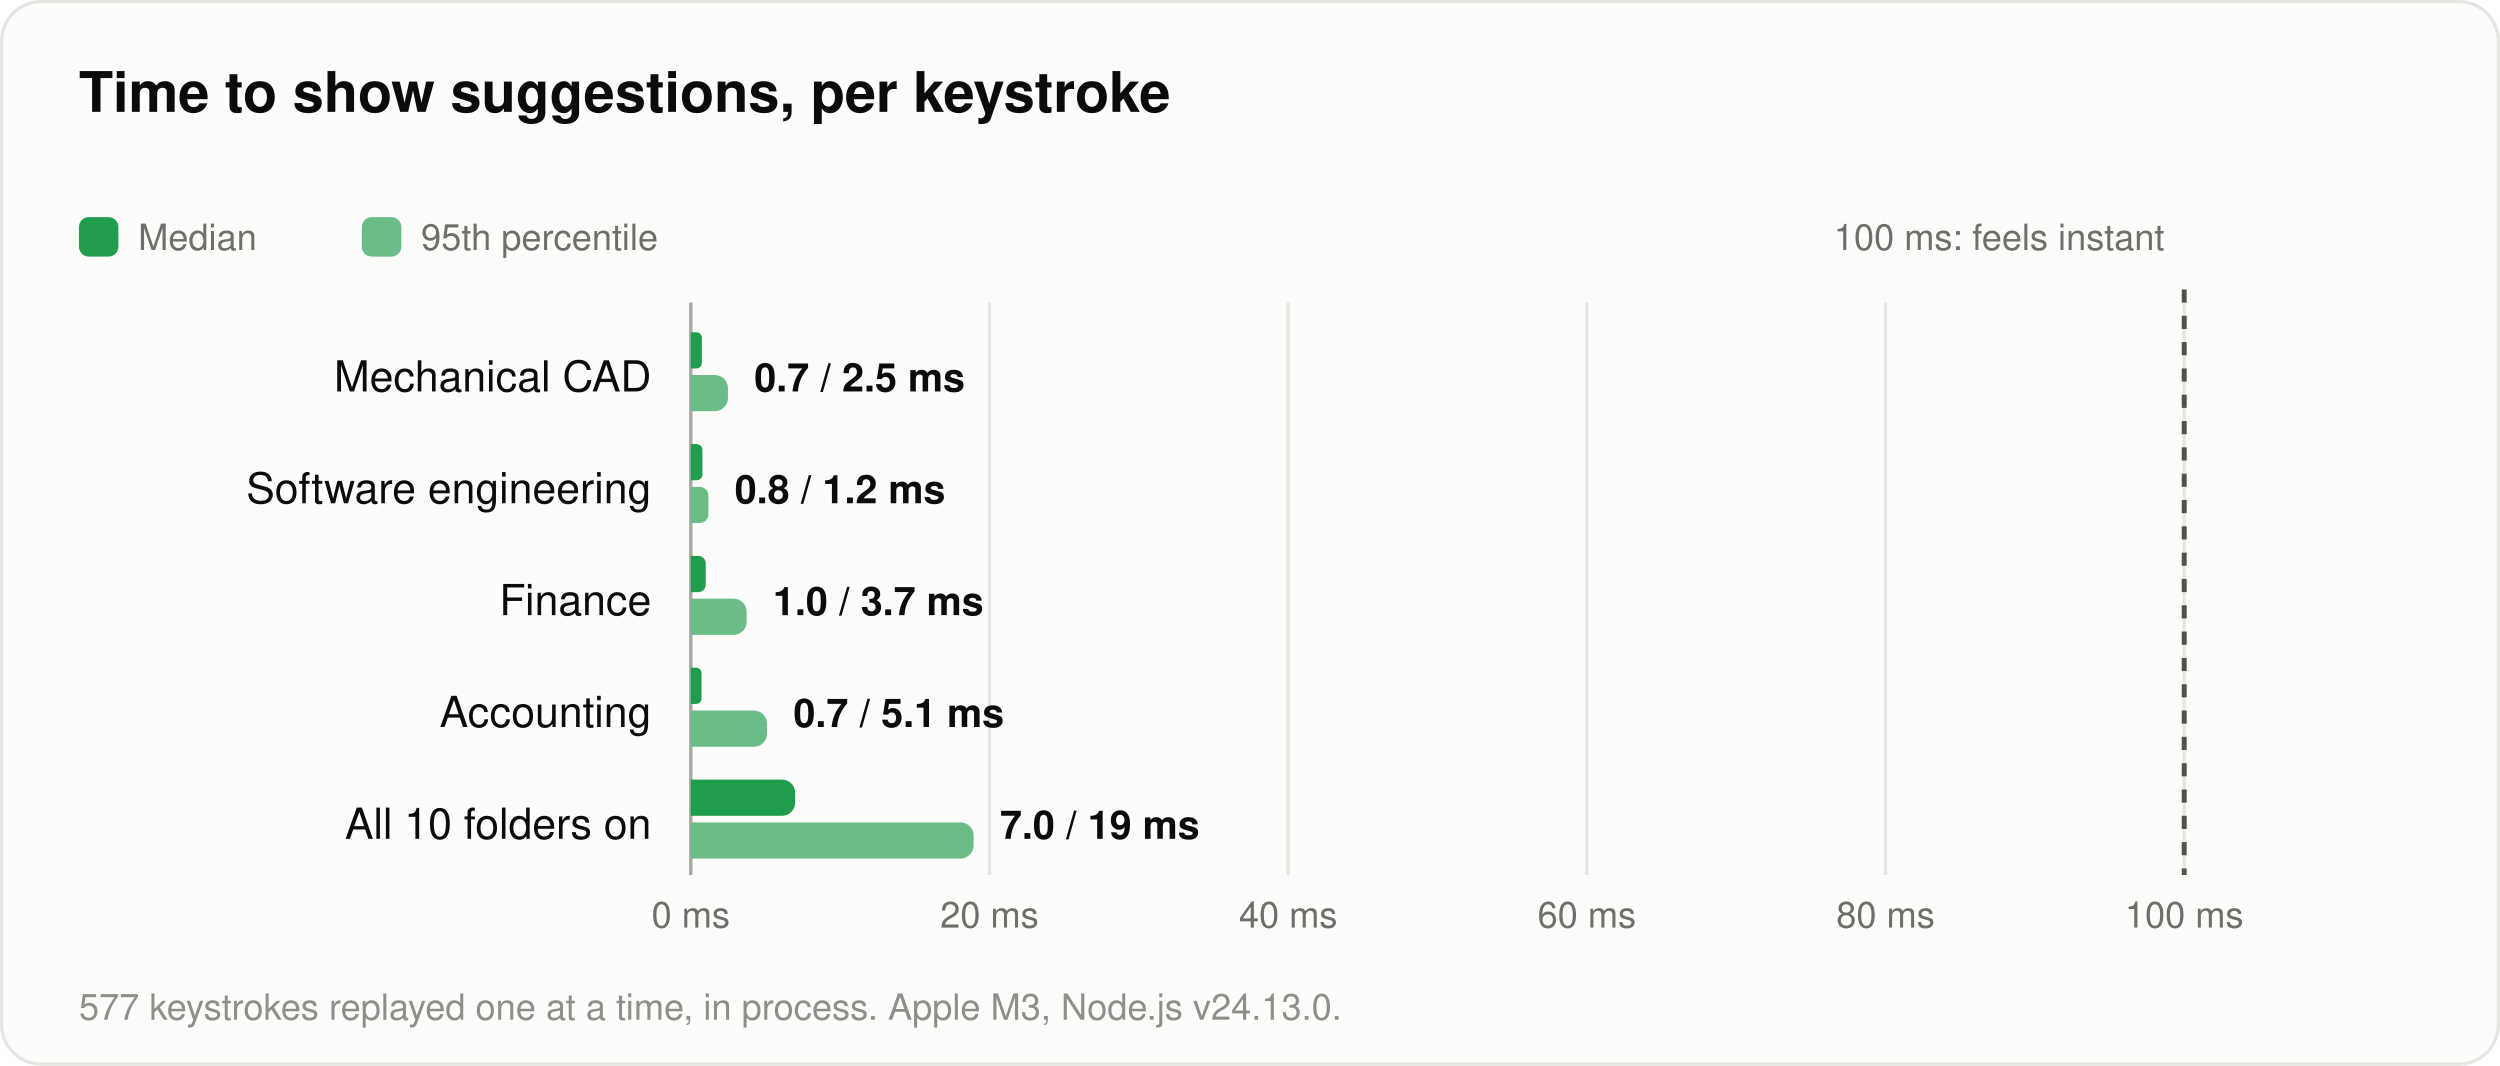
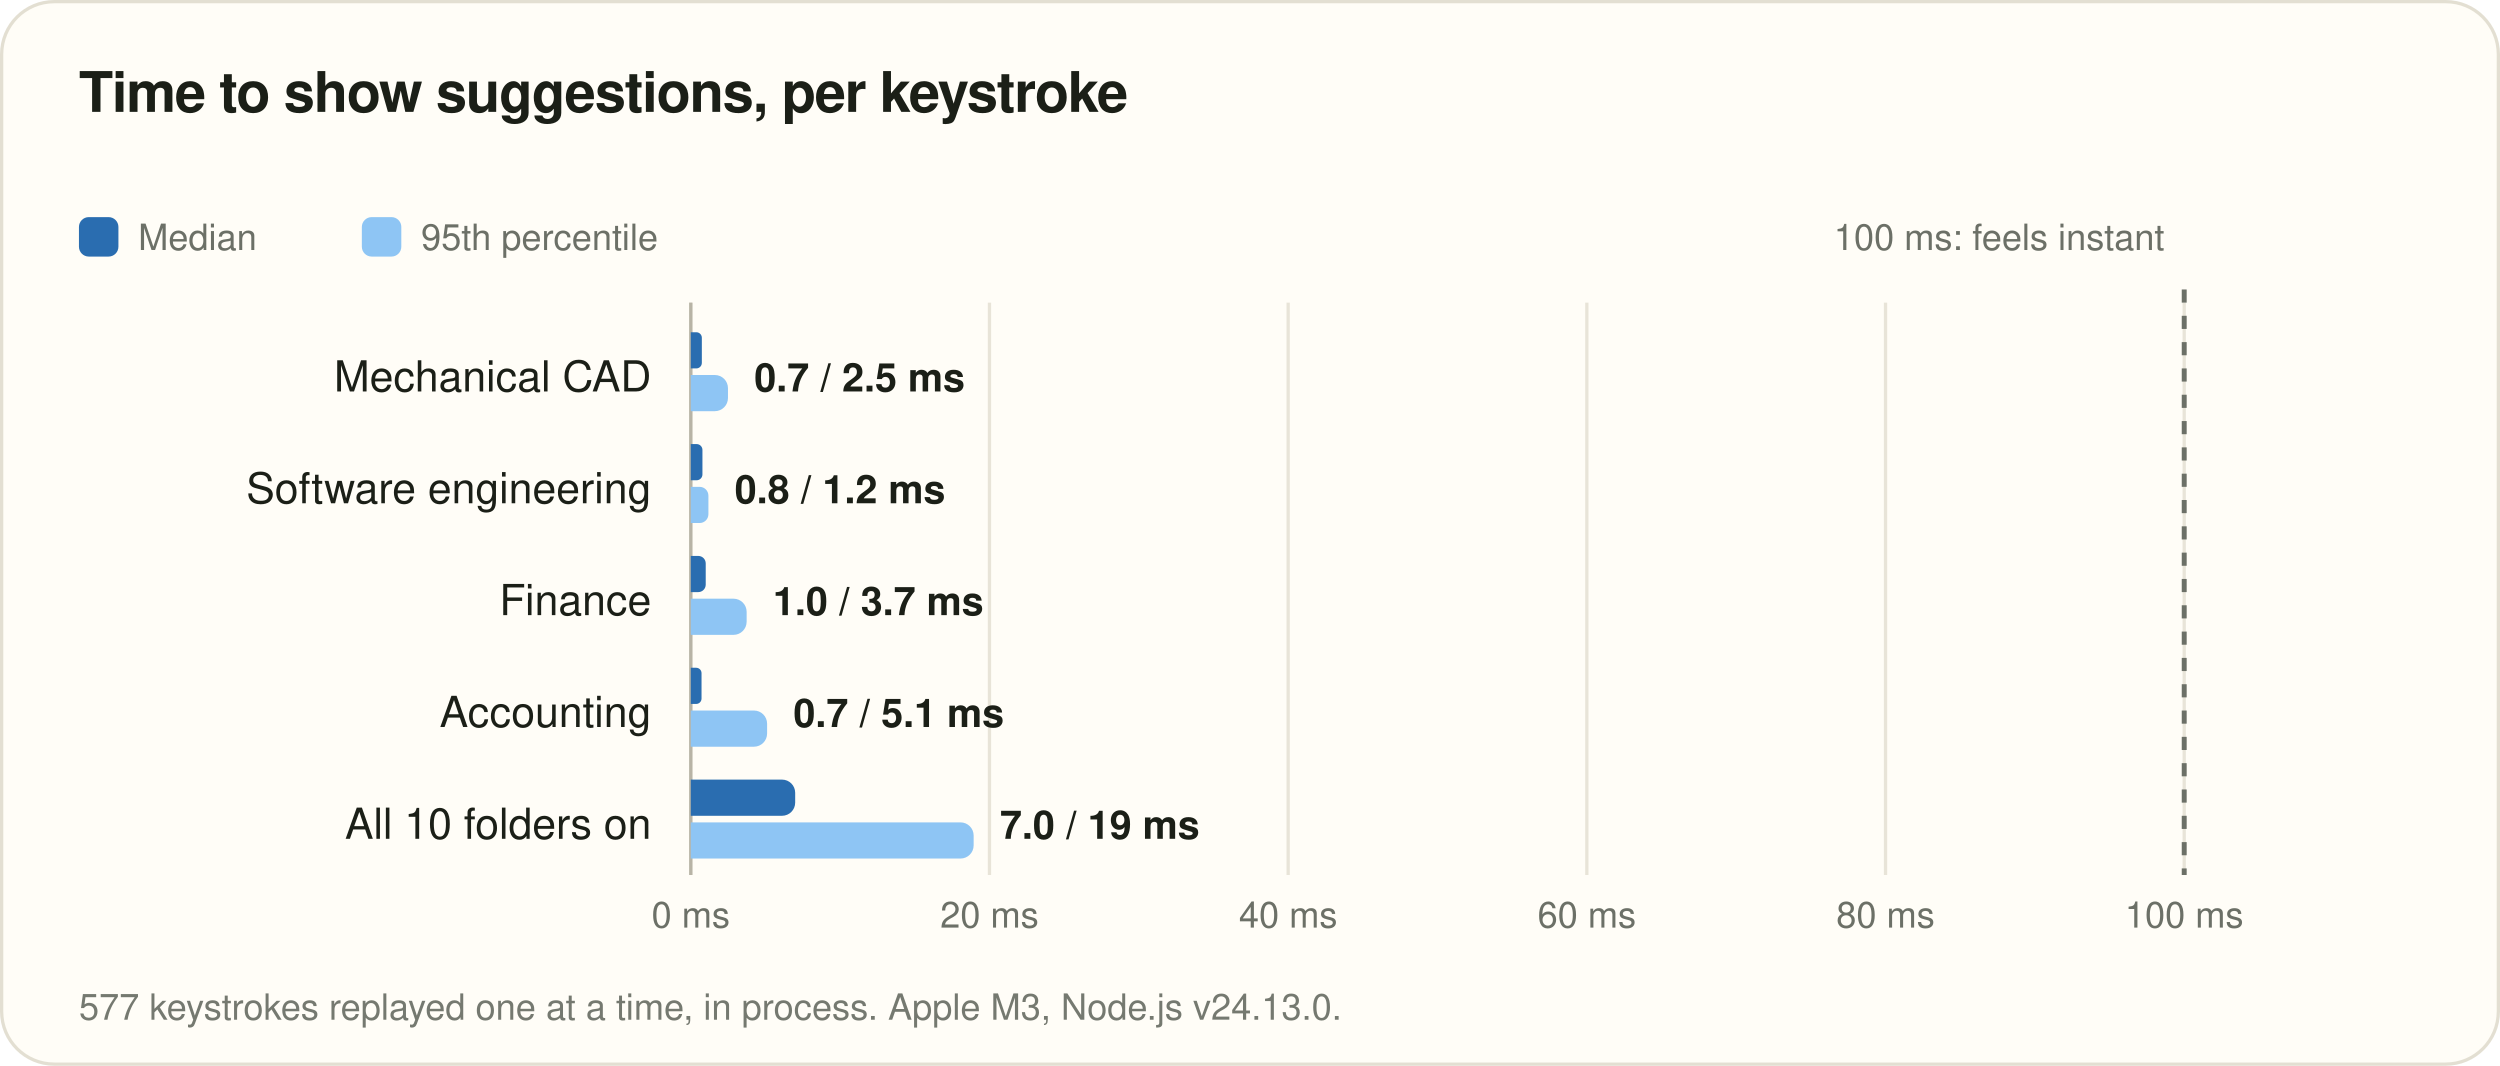
<svg xmlns="http://www.w3.org/2000/svg" width="760" height="324" viewBox="0 0 760 324" role="img" aria-labelledby="t d">
  <style>
-   .surface { fill: #fcfcfb; stroke: #e6e5e1; }
-   .title { fill: #0b0b0b; font: 600 17px system-ui, -apple-system, BlinkMacSystemFont, 'Segoe UI', Helvetica, Arial, sans-serif; }
-   .subtitle { fill: #52514e; font: 13px system-ui, -apple-system, BlinkMacSystemFont, 'Segoe UI', Helvetica, Arial, sans-serif; }
-   .label { fill: #0b0b0b; font: 13px system-ui, -apple-system, BlinkMacSystemFont, 'Segoe UI', Helvetica, Arial, sans-serif; }
-   .strong { fill: #0b0b0b; font: 600 13px system-ui, -apple-system, BlinkMacSystemFont, 'Segoe UI', Helvetica, Arial, sans-serif; }
-   .value { fill: #0b0b0b; font: 600 12px system-ui, -apple-system, BlinkMacSystemFont, 'Segoe UI', Helvetica, Arial, sans-serif; }
-   .tick { fill: #6f6e69; font: 11px system-ui, -apple-system, BlinkMacSystemFont, 'Segoe UI', Helvetica, Arial, sans-serif; }
-   .grid { stroke: #e6e5e1; stroke-width: 1; }
-   .axis { stroke: #a8a7a1; stroke-width: 1; }
-   .reference { stroke: #52514e; stroke-width: 1.5; stroke-dasharray: 4 4; }
-   .series-1 { fill: #1f9d4c; }
-   .series-1-light { fill: #6abd86; }
-   .muted-bar { fill: #c9c8c2; }
-   .hero { fill: #0b0b0b; font: 700 30px system-ui, -apple-system, BlinkMacSystemFont, 'Segoe UI', Helvetica, Arial, sans-serif; letter-spacing: -0.5px; }
-   .hero-label { fill: #52514e; font: 12.5px system-ui, -apple-system, BlinkMacSystemFont, 'Segoe UI', Helvetica, Arial, sans-serif; }
-   .accent { fill: #1f9d4c; }
-   .line-1 { fill: none; stroke: #1f9d4c; stroke-width: 2.5; stroke-linejoin: round; }
-   .line-base { fill: none; stroke: #8f8e88; stroke-width: 2; stroke-linejoin: round; }
-   .dot-1 { fill: #1f9d4c; stroke: #fcfcfb; stroke-width: 2; }
-   .dot-base { fill: #8f8e88; stroke: #fcfcfb; stroke-width: 2; }
-   .area-1 { fill: #1f9d4c; fill-opacity: 0.08; }
-   .callout { fill: #0b0b0b; font: 700 15px system-ui, -apple-system, BlinkMacSystemFont, 'Segoe UI', Helvetica, Arial, sans-serif; }
-   .footnote { fill: #8f8e88; font: 11px system-ui, -apple-system, BlinkMacSystemFont, 'Segoe UI', Helvetica, Arial, sans-serif; }
+   .surface { fill: #fffdf7; stroke: #e3dfd2; }
+   .tile-bg { fill: #f7f5ed; stroke: #e7e3d6; }
+   .title { fill: #1b1f17; font: 600 17px 'Figtree', -apple-system, BlinkMacSystemFont, 'Segoe UI', Helvetica, Arial, sans-serif; letter-spacing: -0.02em; }
+   .subtitle { fill: #5a5e55; font: 13px 'Figtree', -apple-system, BlinkMacSystemFont, 'Segoe UI', Helvetica, Arial, sans-serif; }
+   .label { fill: #1b1f17; font: 13px 'Figtree', -apple-system, BlinkMacSystemFont, 'Segoe UI', Helvetica, Arial, sans-serif; }
+   .strong { fill: #1b1f17; font: 600 13px 'Figtree', -apple-system, BlinkMacSystemFont, 'Segoe UI', Helvetica, Arial, sans-serif; }
+   .value { fill: #1b1f17; font: 600 12px 'Figtree', -apple-system, BlinkMacSystemFont, 'Segoe UI', Helvetica, Arial, sans-serif; }
+   .tick { fill: #6c7067; font: 11px 'Figtree', -apple-system, BlinkMacSystemFont, 'Segoe UI', Helvetica, Arial, sans-serif; }
+   .grid { stroke: #e8e4d8; stroke-width: 1; }
+   .axis { stroke: #b8b4a6; stroke-width: 1; }
+   .reference { stroke: #6c7067; stroke-width: 1.5; stroke-dasharray: 4 4; }
+   .series-1 { fill: #2a6db0; }
+   .series-1-light { fill: #8ec5f4; }
+   .series-sage { fill: #5f7f51; }
+   .muted-bar { fill: #d0ccc0; }
+   .hero { fill: #1b1f17; font: 700 28px 'Figtree', -apple-system, BlinkMacSystemFont, 'Segoe UI', Helvetica, Arial, sans-serif; letter-spacing: -0.03em; }
+   .hero-label { fill: #5a5e55; font: 12px 'Figtree', -apple-system, BlinkMacSystemFont, 'Segoe UI', Helvetica, Arial, sans-serif; }
+   .accent { fill: #2a6db0; }
+   .accent-sage { fill: #5f7f51; }
+   .accent-rope { fill: #a98643; }
+   .accent-terra { fill: #b8563a; }
+   .line-1 { fill: none; stroke: #2a6db0; stroke-width: 2.5; stroke-linejoin: round; }
+   .line-base { fill: none; stroke: #928f85; stroke-width: 2; stroke-linejoin: round; }
+   .dot-1 { fill: #2a6db0; stroke: #fffdf7; stroke-width: 2; }
+   .dot-base { fill: #928f85; stroke: #fffdf7; stroke-width: 2; }
+   .area-1 { fill: #2a6db0; fill-opacity: 0.10; }
+   .callout { fill: #2a6db0; font: 700 14px 'Figtree', -apple-system, BlinkMacSystemFont, 'Segoe UI', Helvetica, Arial, sans-serif; }
+   .footnote { fill: #757970; font: 11px 'Figtree', -apple-system, BlinkMacSystemFont, 'Segoe UI', Helvetica, Arial, sans-serif; }
  @media (prefers-color-scheme: dark) {
-     .surface { fill: #1a1a19; stroke: #333330; }
-     .title, .label, .strong, .value, .hero { fill: #f0efec; }
-     .subtitle, .hero-label { fill: #c3c2b7; }
-     .tick { fill: #9d9c95; }
-     .grid { stroke: #333330; }
-     .axis { stroke: #6f6e69; }
-     .reference { stroke: #c3c2b7; }
-     .series-1, .accent { fill: #28a752; }
-     .series-1-light { fill: #1a6534; }
-     .muted-bar { fill: #5c5b56; }
-     .line-1 { stroke: #28a752; }
-     .line-base { stroke: #7d7c76; }
-     .dot-1 { fill: #28a752; stroke: #1a1a19; }
-     .dot-base { fill: #7d7c76; stroke: #1a1a19; }
-     .area-1 { fill: #28a752; }
-     .callout { fill: #f0efec; }
-     .footnote { fill: #7d7c76; }
+     .surface { fill: #151513; stroke: #2c2c28; }
+     .tile-bg { fill: #1c1c19; stroke: #2d2d29; }
+     .title, .label, .strong, .value, .hero { fill: #f6f4ec; }
+     .subtitle, .hero-label { fill: #a9a79f; }
+     .tick { fill: #8a8880; }
+     .grid { stroke: #282824; }
+     .axis { stroke: #57564f; }
+     .reference { stroke: #99978f; }
+     .series-1, .accent { fill: #8ec5f4; }
+     .series-1-light { fill: #3c658a; }
+     .series-sage, .accent-sage { fill: #91a984; }
+     .accent-rope { fill: #d7bd85; }
+     .accent-terra { fill: #c96749; }
+     .muted-bar { fill: #494842; }
+     .line-1 { stroke: #8ec5f4; }
+     .line-base { stroke: #76746c; }
+     .dot-1 { fill: #8ec5f4; stroke: #151513; }
+     .dot-base { fill: #76746c; stroke: #151513; }
+     .area-1 { fill: #8ec5f4; fill-opacity: 0.12; }
+     .callout { fill: #8ec5f4; }
+     .footnote { fill: #7f7d75; }
  }</style>
-   <rect class="surface" x="0.5" y="0.5" width="759" height="323" rx="12" />
+   <rect class="surface" x="0.5" y="0.5" width="759" height="323" rx="16" />
  <text x="24" y="34" class="title" text-anchor="start">Time to show suggestions, per keystroke</text>
  <rect class="series-1" x="24" y="66" width="12" height="12" rx="3" />
  <text x="42" y="76" class="tick" text-anchor="start">Median</text>
  <rect class="series-1-light" x="110" y="66" width="12" height="12" rx="3" />
  <text x="128" y="76" class="tick" text-anchor="start">95th percentile</text>
  <line class="grid" x1="210" x2="210" y1="92" y2="266" />
  <text x="210" y="282" class="tick" text-anchor="middle">0 ms</text>
  <line class="grid" x1="300.8" x2="300.8" y1="92" y2="266" />
  <text x="300.8" y="282" class="tick" text-anchor="middle">20 ms</text>
  <line class="grid" x1="391.6" x2="391.6" y1="92" y2="266" />
  <text x="391.6" y="282" class="tick" text-anchor="middle">40 ms</text>
  <line class="grid" x1="482.4" x2="482.4" y1="92" y2="266" />
  <text x="482.4" y="282" class="tick" text-anchor="middle">60 ms</text>
  <line class="grid" x1="573.2" x2="573.2" y1="92" y2="266" />
  <text x="573.2" y="282" class="tick" text-anchor="middle">80 ms</text>
  <line class="grid" x1="664" x2="664" y1="92" y2="266" />
  <text x="664" y="282" class="tick" text-anchor="middle">100 ms</text>
  <line class="reference" x1="664" x2="664" y1="88" y2="266" />
  <text x="658" y="76" class="tick" text-anchor="end">100 ms: feels instant</text>
  <line class="axis" x1="210" x2="210" y1="92" y2="266" />
  <text x="198" y="119" class="label" text-anchor="end">Mechanical CAD</text>
  <path class="series-1" d="M210,101 h1.68 a1.68,1.68 0 0 1 1.68,1.68 v7.64 a1.68,1.68 0 0 1 -1.68,1.68 h-1.68 z" />
  <path class="series-1-light" d="M210,114 h7.305 a4,4 0 0 1 4,4 v3 a4,4 0 0 1 -4,4 h-7.305 z" />
  <text x="229.305" y="119" class="value" text-anchor="start">0.7 / 2.5 ms</text>
  <text x="198" y="153" class="label" text-anchor="end">Software engineering</text>
  <path class="series-1" d="M210,135 h1.771 a1.771,1.771 0 0 1 1.771,1.771 v7.459 a1.771,1.771 0 0 1 -1.771,1.771 h-1.771 z" />
  <path class="series-1-light" d="M210,148 h2.679 a2.679,2.679 0 0 1 2.679,2.679 v5.643 a2.679,2.679 0 0 1 -2.679,2.679 h-2.679 z" />
  <text x="223.357" y="153" class="value" text-anchor="start">0.8 / 1.2 ms</text>
  <text x="198" y="187" class="label" text-anchor="end">Finance</text>
  <path class="series-1" d="M210,169 h2.27 a2.27,2.27 0 0 1 2.27,2.27 v6.46 a2.27,2.27 0 0 1 -2.27,2.27 h-2.27 z" />
  <path class="series-1-light" d="M210,182 h12.98 a4,4 0 0 1 4,4 v3 a4,4 0 0 1 -4,4 h-12.98 z" />
  <text x="234.98" y="187" class="value" text-anchor="start">1.0 / 3.7 ms</text>
  <text x="198" y="221" class="label" text-anchor="end">Accounting</text>
  <path class="series-1" d="M210,203 h1.634 a1.634,1.634 0 0 1 1.634,1.634 v7.731 a1.634,1.634 0 0 1 -1.634,1.634 h-1.634 z" />
  <path class="series-1-light" d="M210,216 h19.199 a4,4 0 0 1 4,4 v3 a4,4 0 0 1 -4,4 h-19.199 z" />
  <text x="241.199" y="221" class="value" text-anchor="start">0.7 / 5.1 ms</text>
  <text x="198" y="255" class="label" text-anchor="end">All 10 folders on</text>
  <path class="series-1" d="M210,237 h27.735 a4,4 0 0 1 4,4 v3 a4,4 0 0 1 -4,4 h-27.735 z" />
  <path class="series-1-light" d="M210,250 h81.988 a4,4 0 0 1 4,4 v3 a4,4 0 0 1 -4,4 h-81.988 z" />
  <text x="303.988" y="255" class="value" text-anchor="start">7.0 / 19 ms</text>
  <text x="24" y="310" class="footnote" text-anchor="start">577 keystrokes replayed one at a time, in process. Apple M3, Node.js v24.13.0.</text>
</svg>
